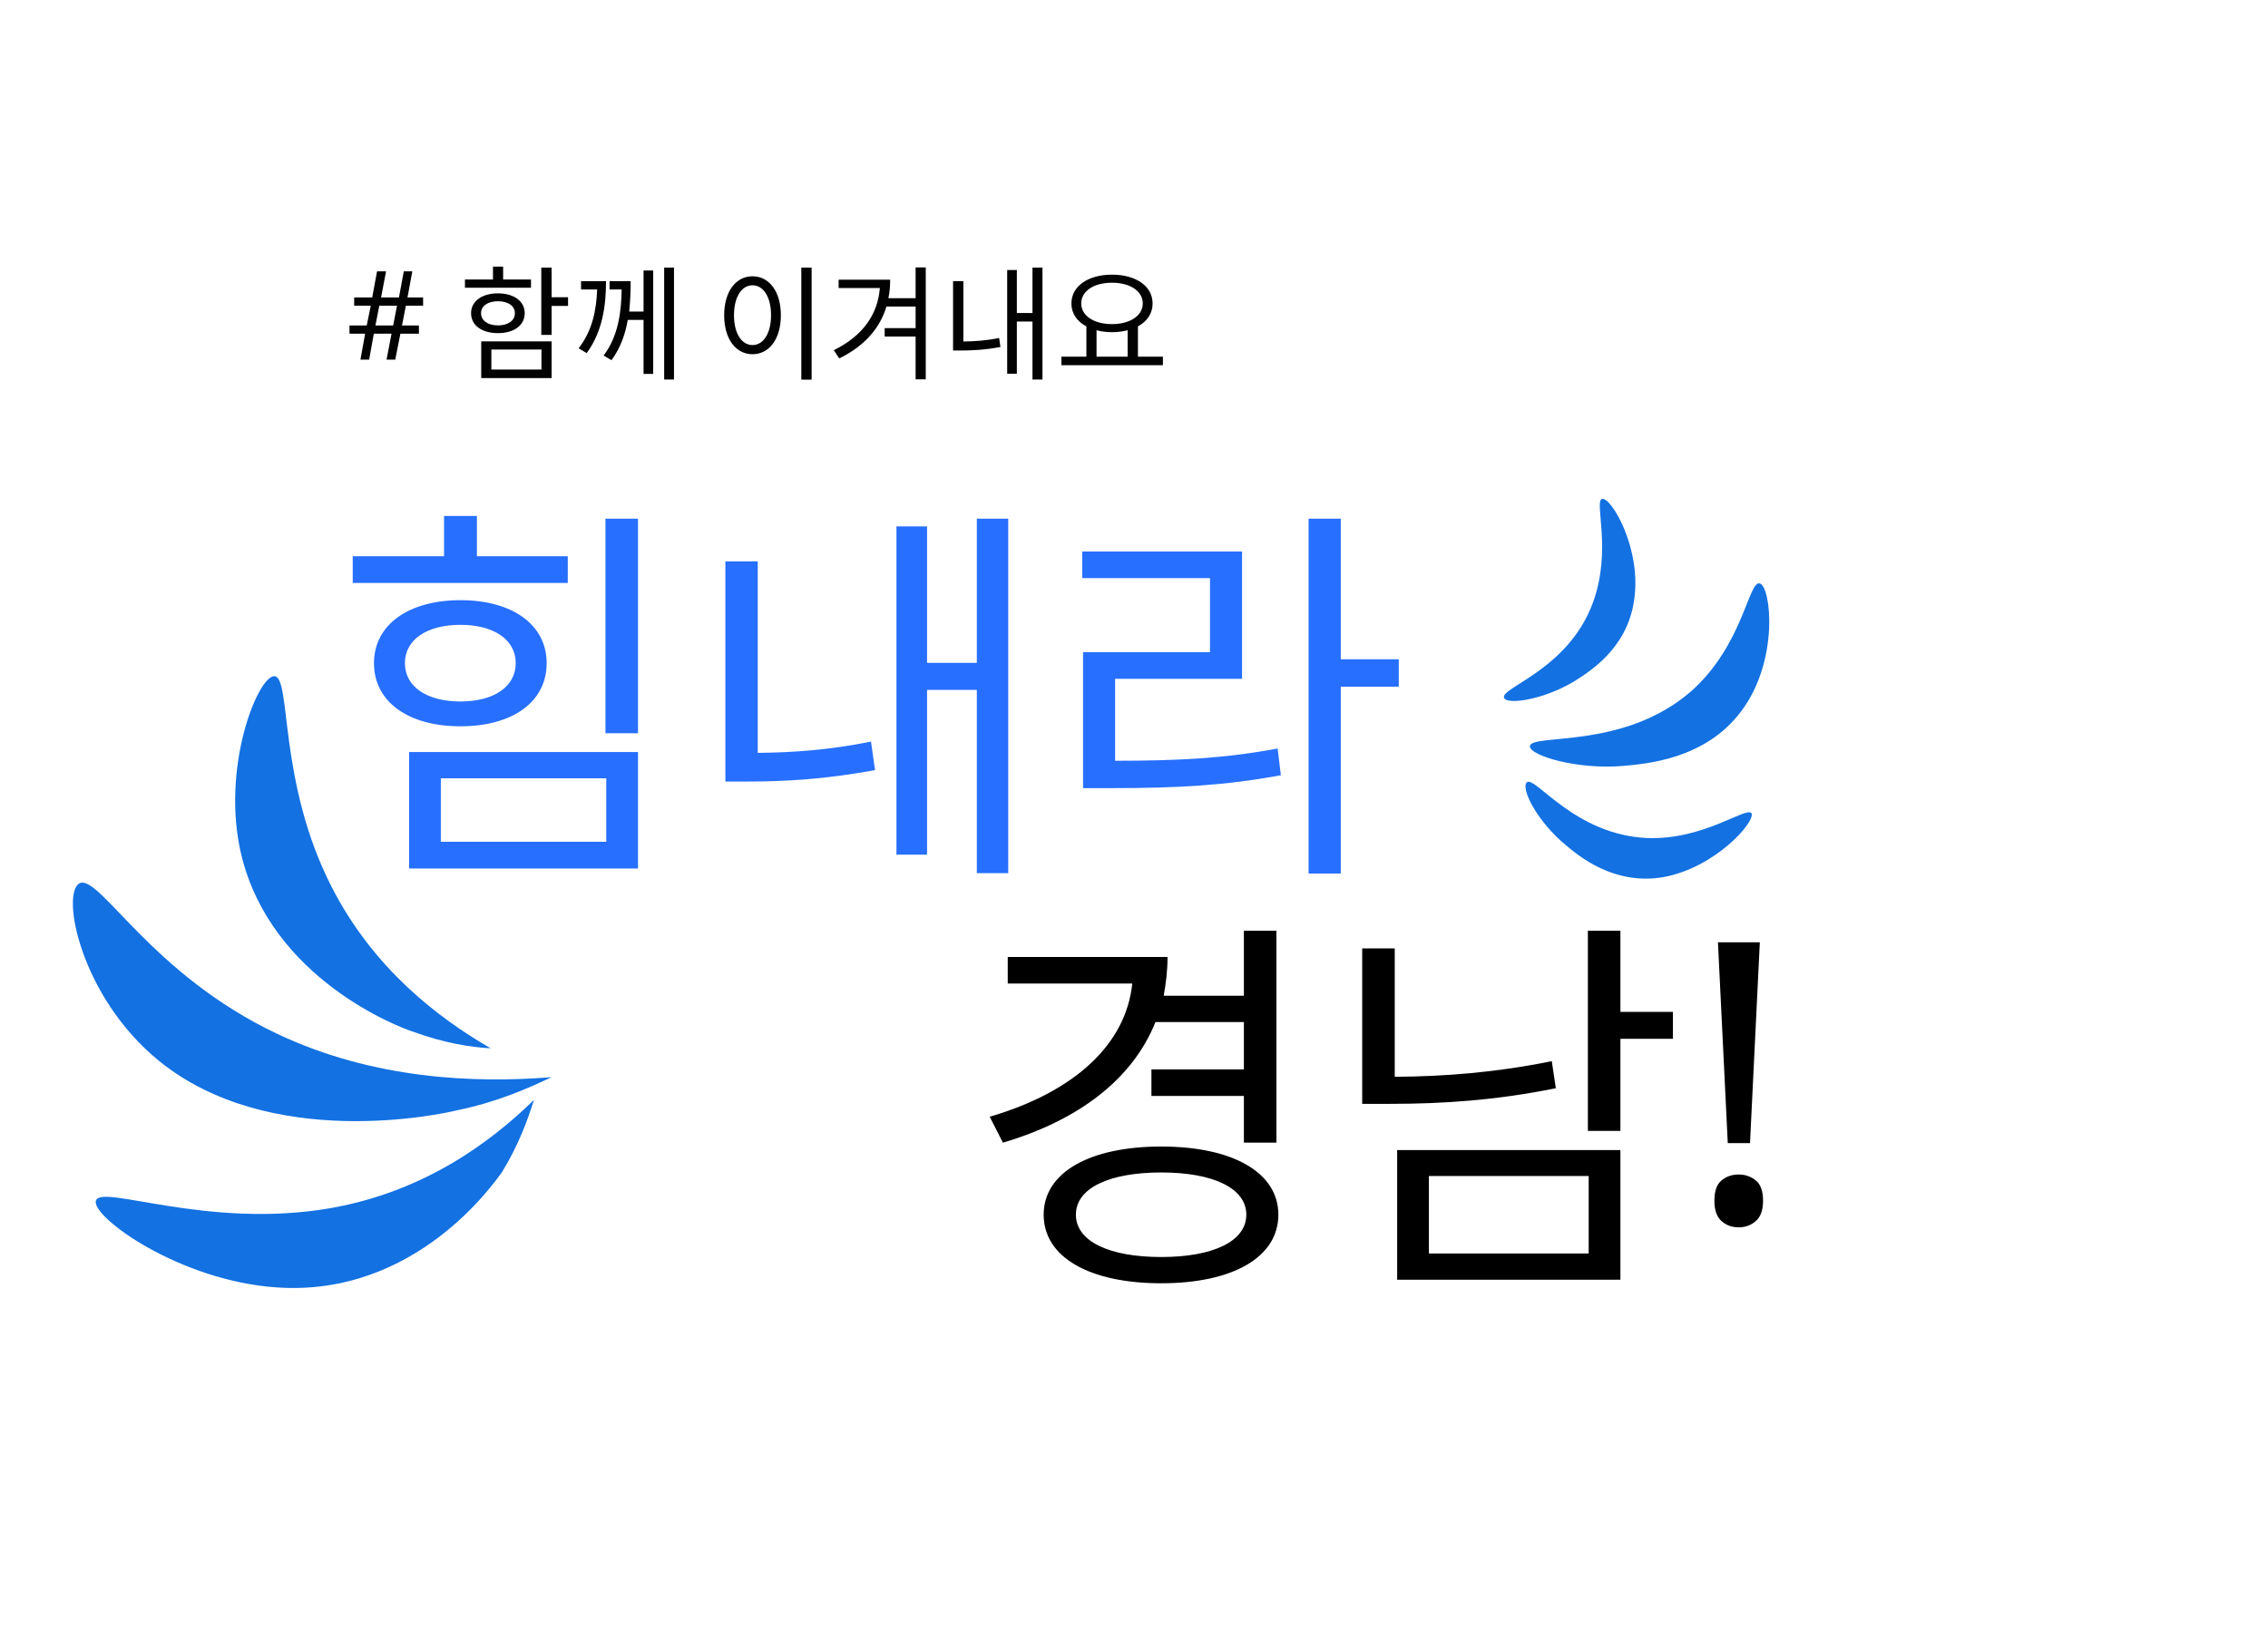
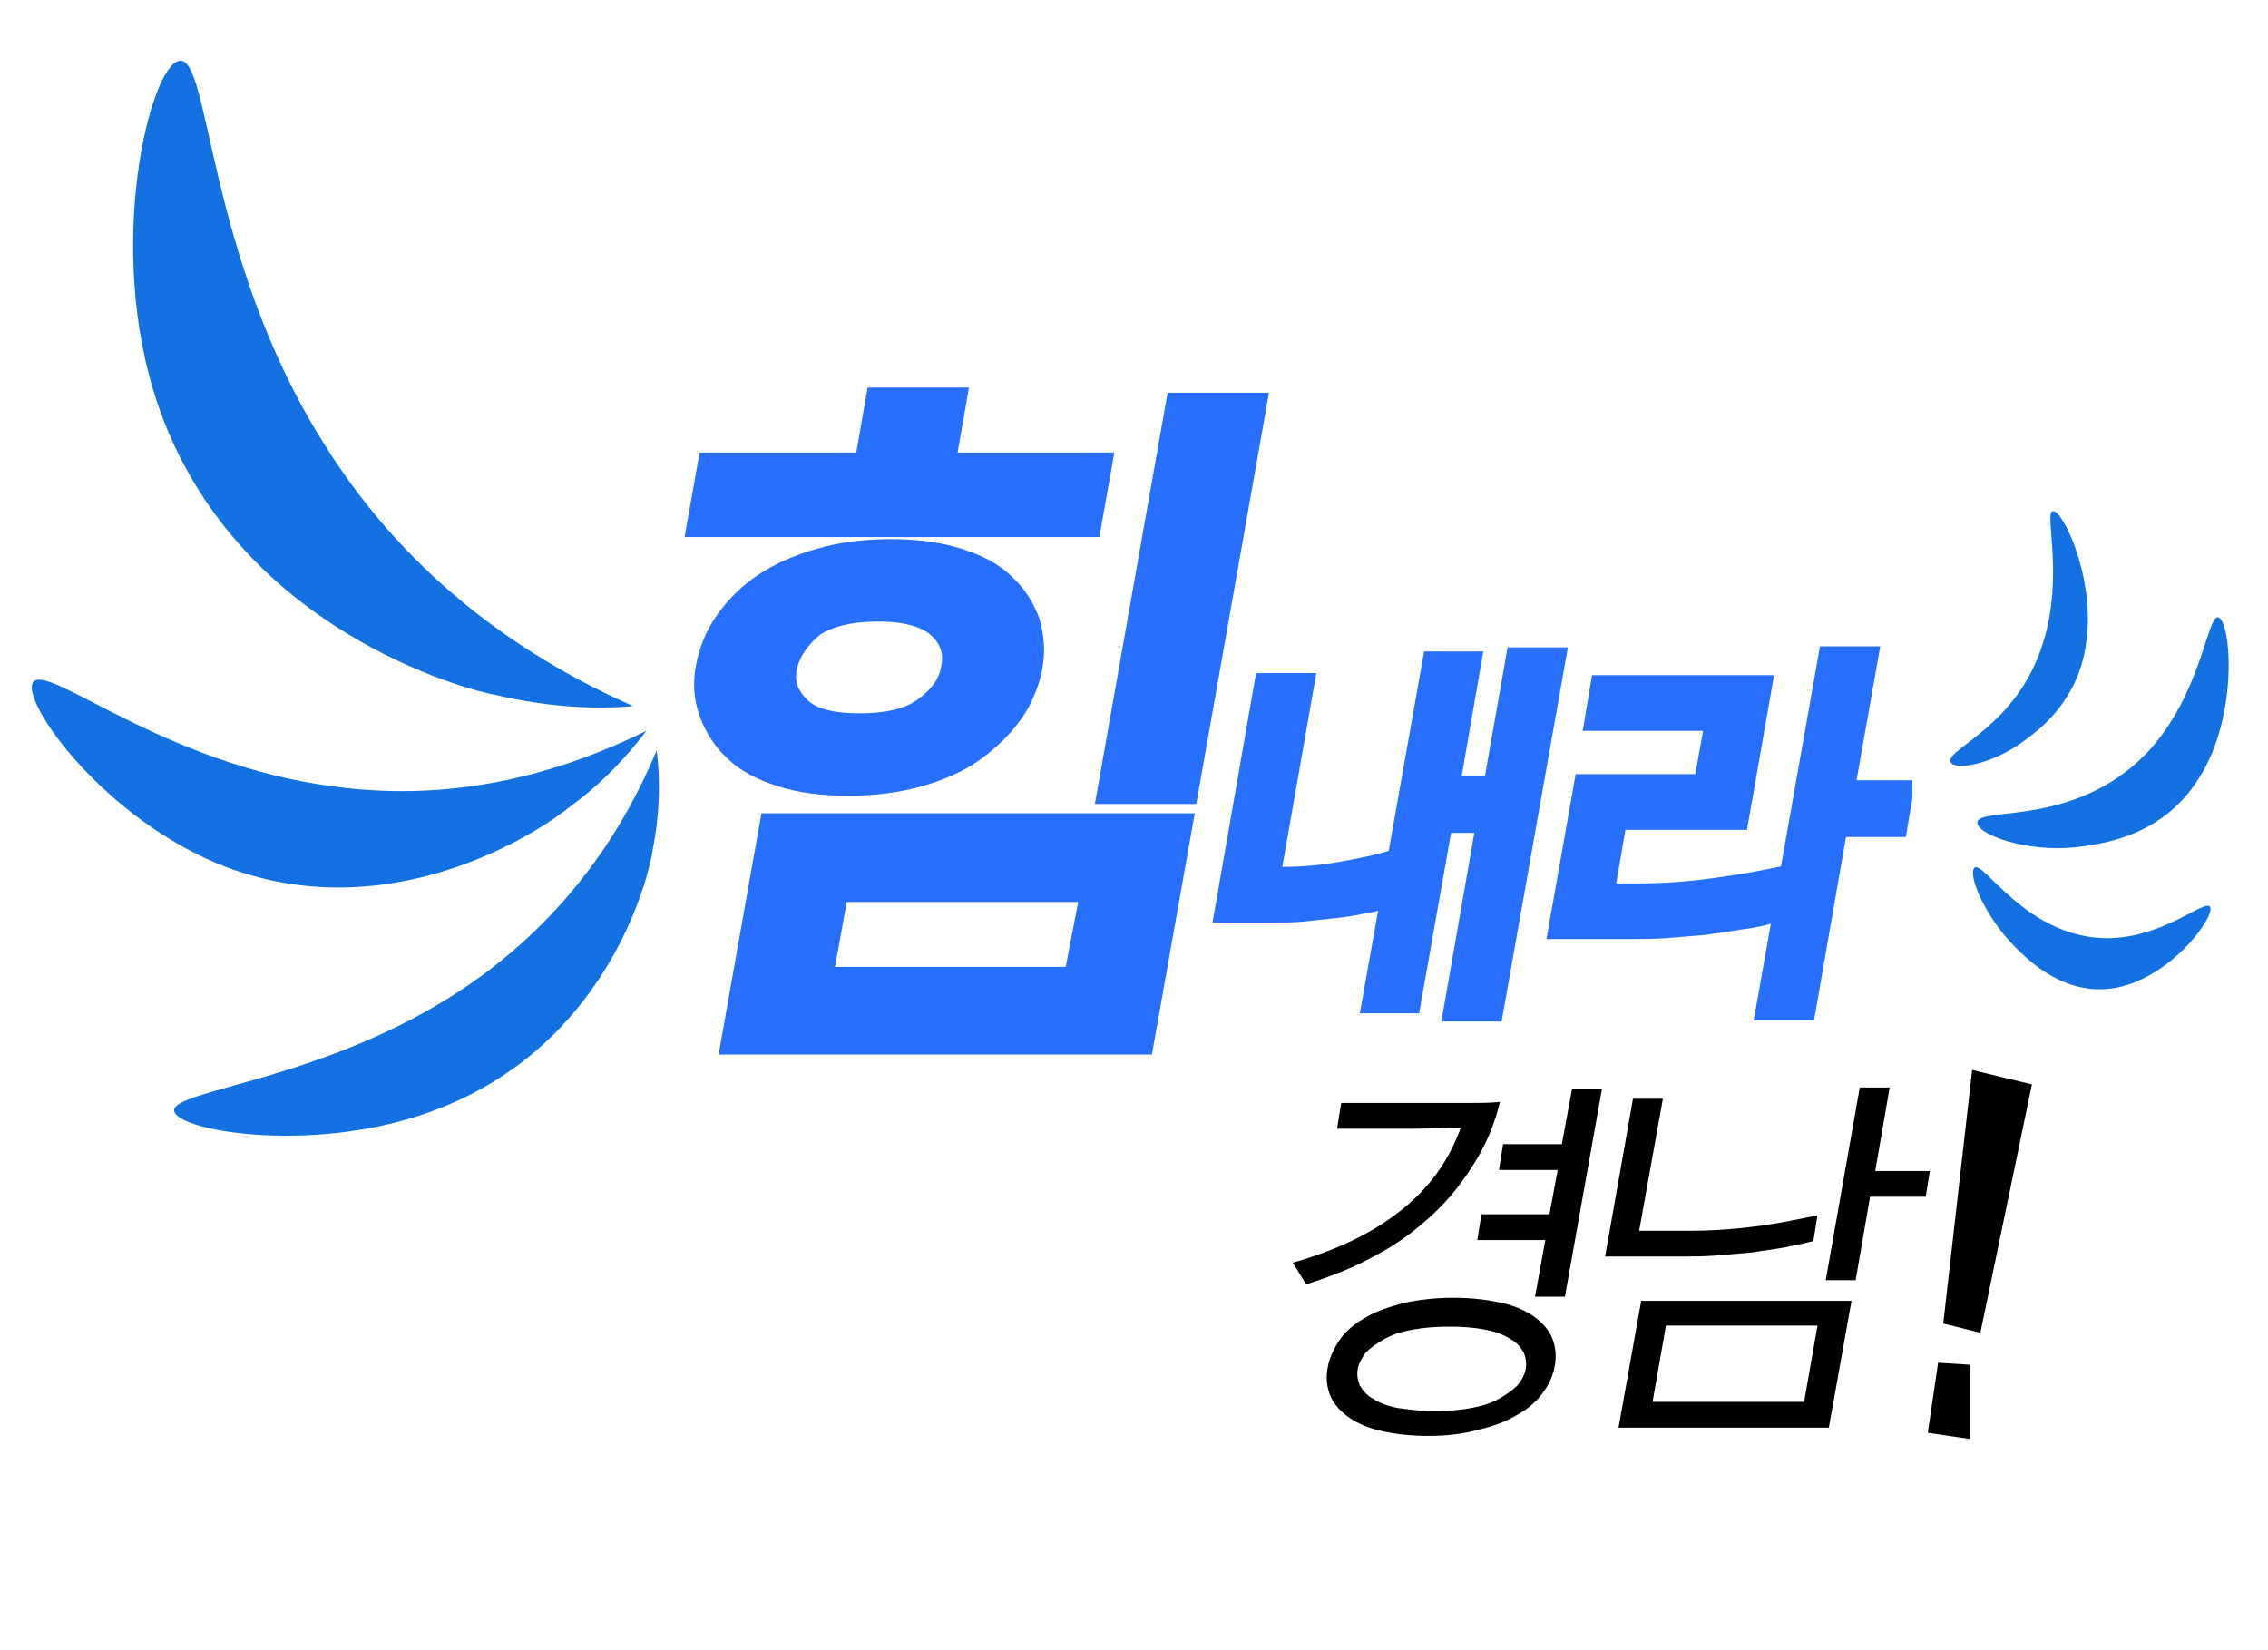
<svg xmlns="http://www.w3.org/2000/svg" version="1.1" id="레이어_1" x="0px" y="0px" viewBox="0 0 220 160" style="enable-background:new 0 0 220 160;" xml:space="preserve">
  <style type="text/css">
- 	.st0{fill:#020202;}
- 	.st1{font-family:'HancomGothicRegular';}
- 	.st2{font-size:12px;}
- 	.st3{fill:#276FFF;}
- 	.st4{font-size:38px;}
- 	.st5{fill:#1371E2;}
+ 	.st0{fill:#276FFF;stroke:#276FFF;stroke-width:2;stroke-miterlimit:10;}
+ 	.st1{fill:#276FFF;stroke:#276FFF;stroke-width:3;stroke-miterlimit:10;}
+ 	.st2{fill:#1371E2;}
</style>
-   <text transform="matrix(1 0 0 1 33.6049 34.8886)" class="st0 st1 st2"># 함께 이겨내요</text>
-   <text transform="matrix(1 0 0 1 31.8242 81.7411)" class="st3 st1 st4">힘내라</text>
-   <text transform="matrix(1 0 0 1 93.644 121.6816)" class="st1 st4">경남!</text>
-   <path class="st5" d="M145.9,67.7c-0.4-1,6.2-2.7,8.6-9.2c1.9-5.1,0.1-9.9,0.9-10.1c0.9-0.2,3.9,4.9,3.1,9.9  c-0.7,4.7-4.4,6.9-5.8,7.8C149.7,67.9,146.2,68.4,145.9,67.7z" />
-   <path class="st5" d="M148.4,72.4c0.1-1.3,9,0.4,15.6-5.3c5.1-4.5,5.6-10.8,6.7-10.5c1.1,0.3,1.9,7.5-1.8,12.4  c-3.5,4.7-9.3,5.1-11.4,5.3C153,74.7,148.4,73.3,148.4,72.4z" />
-   <path class="st5" d="M148.1,75.9c0.8-0.7,4.6,5.1,11.7,5.4c5.5,0.2,9.6-3.1,10.1-2.4c0.4,0.8-3.5,5.3-8.6,6.2  c-4.8,0.8-8.2-2.1-9.4-3.1C149.1,79.7,147.5,76.5,148.1,75.9z" />
-   <path class="st5" d="M47.6,101.7c-5.2-3-11.4-7.8-15.4-15.6c-5.3-10.3-3.9-20.5-5.6-20.5c-1.6,0-5.2,8.9-3.2,17.3  c2.9,12.1,15.4,16.8,16.7,17.2C43.1,101.2,45.7,101.6,47.6,101.7z" />
-   <path class="st5" d="M53.5,104.5c-7.5,0.6-17.3,0.2-26.6-4.2C14.6,94.5,9.6,84.7,7.7,85.7c-1.8,1,0.1,11,7.7,17.2  c10.8,8.8,27.4,5.2,29,4.8C48.3,106.9,51.4,105.5,53.5,104.5z" />
-   <path class="st5" d="M51.8,106.7c-4.3,4.2-10.7,8.9-19.7,10.5c-12,2.1-22.4-2.4-22.8-0.7c-0.4,1.6,8.2,7.8,17.6,8.4  c13.4,0.9,21-10.1,21.8-11.2C50.3,111.1,51.2,108.6,51.8,106.7z" />
+   <path class="st0" d="M67.6,51.1l1.1-6.2h15.2l1.1-6.3h7.8l-1.1,6.3h15.2l-1.1,6.2H67.6z M100.1,64.8c-0.3,1.5-0.9,3-1.8,4.3  c-1,1.4-2.2,2.6-3.7,3.7s-3.3,1.9-5.4,2.5s-4.4,0.9-6.9,0.9c-2.6,0-4.8-0.3-6.6-0.9c-1.9-0.6-3.4-1.4-4.5-2.5  c-1.1-1-1.9-2.3-2.4-3.7c-0.5-1.4-0.6-2.9-0.3-4.4c0.3-1.6,0.9-3.1,1.9-4.5s2.2-2.6,3.7-3.6s3.3-1.8,5.4-2.4  c2.1-0.6,4.4-0.9,6.9-0.9s4.7,0.3,6.6,0.9c1.9,0.6,3.4,1.4,4.5,2.5c1.1,1,1.9,2.3,2.4,3.7C100.3,61.9,100.4,63.3,100.1,64.8z   M110.9,101.3h-40l3.8-21.4h40L110.9,101.3z M76.3,64.8c-0.3,1.5,0.2,2.7,1.3,3.8c1.1,1.1,3,1.6,5.8,1.6c2.7,0,4.9-0.5,6.3-1.6  c1.5-1.1,2.4-2.4,2.6-3.9c0.3-1.5-0.2-2.8-1.3-3.8c-1.1-1-3-1.6-5.8-1.6c-2.7,0-4.8,0.5-6.3,1.5C77.5,62,76.6,63.3,76.3,64.8z   M105.8,86.5H81.3l-1.5,8.3h24.4L105.8,86.5z M114.1,39.1h7.8L115.2,77h-7.8L114.1,39.1z" />
+   <path class="st1" d="M119.4,88l3.7-21.2h2.8l-3.3,18.8h1.8c2.1,0,4-0.2,5.7-0.5c1.7-0.3,3.2-0.6,4.3-0.9l-0.4,2.5  c-0.6,0.2-1.4,0.4-2.2,0.5c-0.8,0.2-1.7,0.3-2.6,0.4c-0.9,0.1-1.9,0.2-2.8,0.3c-0.9,0.1-1.9,0.1-2.7,0.1C123.7,88,119.4,88,119.4,88  z M150.3,64.3l-5.9,33.3h-2.8l3.2-18.3h-5.3l-3.1,17.5h-2.7l5.7-32.1h2.7L140,76.8h5.3l2.2-12.5H150.3z" />
+   <path class="st1" d="M156.4,79l-1.4,8.2h4c2.6,0,5-0.2,7.2-0.5s4-0.6,5.5-0.9l-0.4,2.4c-0.8,0.2-1.7,0.4-2.7,0.5  c-1,0.2-2.1,0.3-3.3,0.5c-1.2,0.1-2.3,0.2-3.6,0.3c-1.2,0.1-2.4,0.1-3.5,0.1h-6.4l2.3-13h11.6l1.3-7.2h-11.7l0.4-2.4h14.6l-2.1,12  H156.4z M184,77.3l-0.4,2.4h-5.8l-3.1,17.8h-2.8l5.9-33.3h2.8l-2.3,13h5.7V77.3z" />
+   <path d="M125.4,122.5c4.2-1.2,7.6-2.8,10.4-5s4.7-4.8,5.9-8.1c-1.5,0-2.9,0.1-4.4,0.1s-2.9,0-4.4,0h-3.2l0.4-2.5h10.2  c0.8,0,1.7,0,2.5,0c0.9,0,1.7,0,2.7-0.1c-0.5,2.1-1.3,4-2.4,5.8c-1.1,1.8-2.4,3.5-4,5s-3.4,2.9-5.5,4c-2.1,1.2-4.4,2.1-6.9,2.9  L125.4,122.5z M138.5,139.3c-1.8,0-3.3-0.2-4.6-0.5s-2.4-0.8-3.2-1.4c-0.8-0.6-1.4-1.3-1.7-2.1s-0.4-1.7-0.2-2.7s0.6-1.8,1.2-2.7  c0.6-0.8,1.4-1.5,2.5-2.1c1-0.6,2.2-1,3.7-1.4c1.4-0.3,3-0.5,4.8-0.5s3.3,0.2,4.7,0.5c1.3,0.3,2.4,0.8,3.2,1.4s1.4,1.3,1.7,2.1  s0.4,1.7,0.2,2.7s-0.6,1.8-1.2,2.6c-0.6,0.8-1.4,1.5-2.5,2.1c-1,0.6-2.3,1.1-3.7,1.4C142,139.1,140.4,139.3,138.5,139.3z M139,136.9  c1.4,0,2.6-0.1,3.7-0.3c1.1-0.2,2-0.5,2.7-0.9s1.3-0.8,1.8-1.3c0.4-0.5,0.7-1,0.8-1.6s0-1.1-0.2-1.6c-0.3-0.5-0.7-1-1.3-1.3  c-0.6-0.4-1.4-0.7-2.4-0.9s-2.2-0.3-3.5-0.3s-2.5,0.1-3.6,0.3s-2,0.5-2.7,0.9s-1.3,0.8-1.8,1.3c-0.4,0.5-0.7,1.1-0.8,1.6  c-0.1,0.6,0,1.1,0.2,1.6c0.3,0.5,0.7,1,1.3,1.3c0.6,0.4,1.4,0.7,2.4,0.9C136.5,136.7,137.6,136.9,139,136.9z M145.8,111h5.7l1-5.4  h2.9l-3.6,20.2h-2.9l1-5.5h-6.6l0.4-2.5h6.6l0.8-4.3h-5.7L145.8,111z" />
+   <path d="M155.7,121.9l2.7-15.3h2.9l-2.3,12.8h4.9c2.5,0,4.8-0.2,7-0.5c2.1-0.3,3.9-0.7,5.4-1l-0.4,2.5c-0.8,0.2-1.7,0.4-2.7,0.6  s-2.1,0.3-3.2,0.5c-1.1,0.1-2.3,0.2-3.5,0.3c-1.2,0.1-2.3,0.1-3.4,0.1H155.7z M179.6,126.2l-2.2,12.3H157l2.2-12.3H179.6z M175,136  l1.3-7.4h-14.7l-1.3,7.4H175z M187.2,113.6l-0.4,2.5h-5.4l-1.4,8.1h-2.9l3.3-18.7h2.9l-1.4,8.1H187.2z" />
+   <path class="st2" d="M189.2,73.9c-0.4-1.3,6.5-3.4,9-11.6c2-6.4,0.1-12.5,0.9-12.7c0.9-0.3,4.1,6.2,3.3,12.5  c-0.7,5.9-4.6,8.7-6.1,9.8C193.2,74.2,189.5,74.8,189.2,73.9z" />
+   <path class="st2" d="M191.8,79.8c0.1-1.6,9.4,0.5,16.4-6.7c5.4-5.7,5.9-13.6,7-13.2c1.2,0.4,2,9.5-1.9,15.6c-3.7,5.9-9.8,6.4-12,6.7  C196.7,82.7,191.8,81,191.8,79.8z" />
+   <path class="st2" d="M191.5,84.2c0.8-0.9,4.8,6.4,12.3,6.8c5.8,0.3,10.1-3.9,10.6-3c0.4,1-3.7,6.7-9,7.8c-5,1-8.6-2.6-9.9-3.9  C192.6,89,190.9,85,191.5,84.2z" />
+   <polygon points="191.3,103.8 197.1,105.2 192.1,129.3 188.5,128.4 " />
+   <g>
+     <path class="st2" d="M61.4,68.5c-9.7-4.3-21.5-11.8-30-25.5C20,24.9,20.4,5.4,17.4,5.9c-2.8,0.4-7.3,18-2.1,33.3   C22.8,61.2,45.6,67,48,67.4C53.5,68.7,58.1,68.8,61.4,68.5z" />
+     <path class="st2" d="M62.7,70.9c-7.5,3.7-17.9,7.1-30.3,5.4C15.9,74.2,4.5,64.2,3.2,66.2c-1.2,1.9,7,13.4,18.7,17.9   c16.9,6.4,31.8-4.5,33.2-5.7C58.7,75.8,61.1,73,62.7,70.9z" />
+     <path class="st2" d="M63.7,72.8c-3,7.2-8.4,16.1-18.6,23c-13.5,9.1-28.6,9.9-28.2,12c0.4,2,14.2,4.3,25.8-0.3   c16.8-6.6,20.4-23.3,20.6-25C64.1,78.5,64,75.2,63.7,72.8z" />
+   </g>
+   <polygon points="191.1,139.6 187,139 188,132.2 191.1,132.4 " />
</svg>
